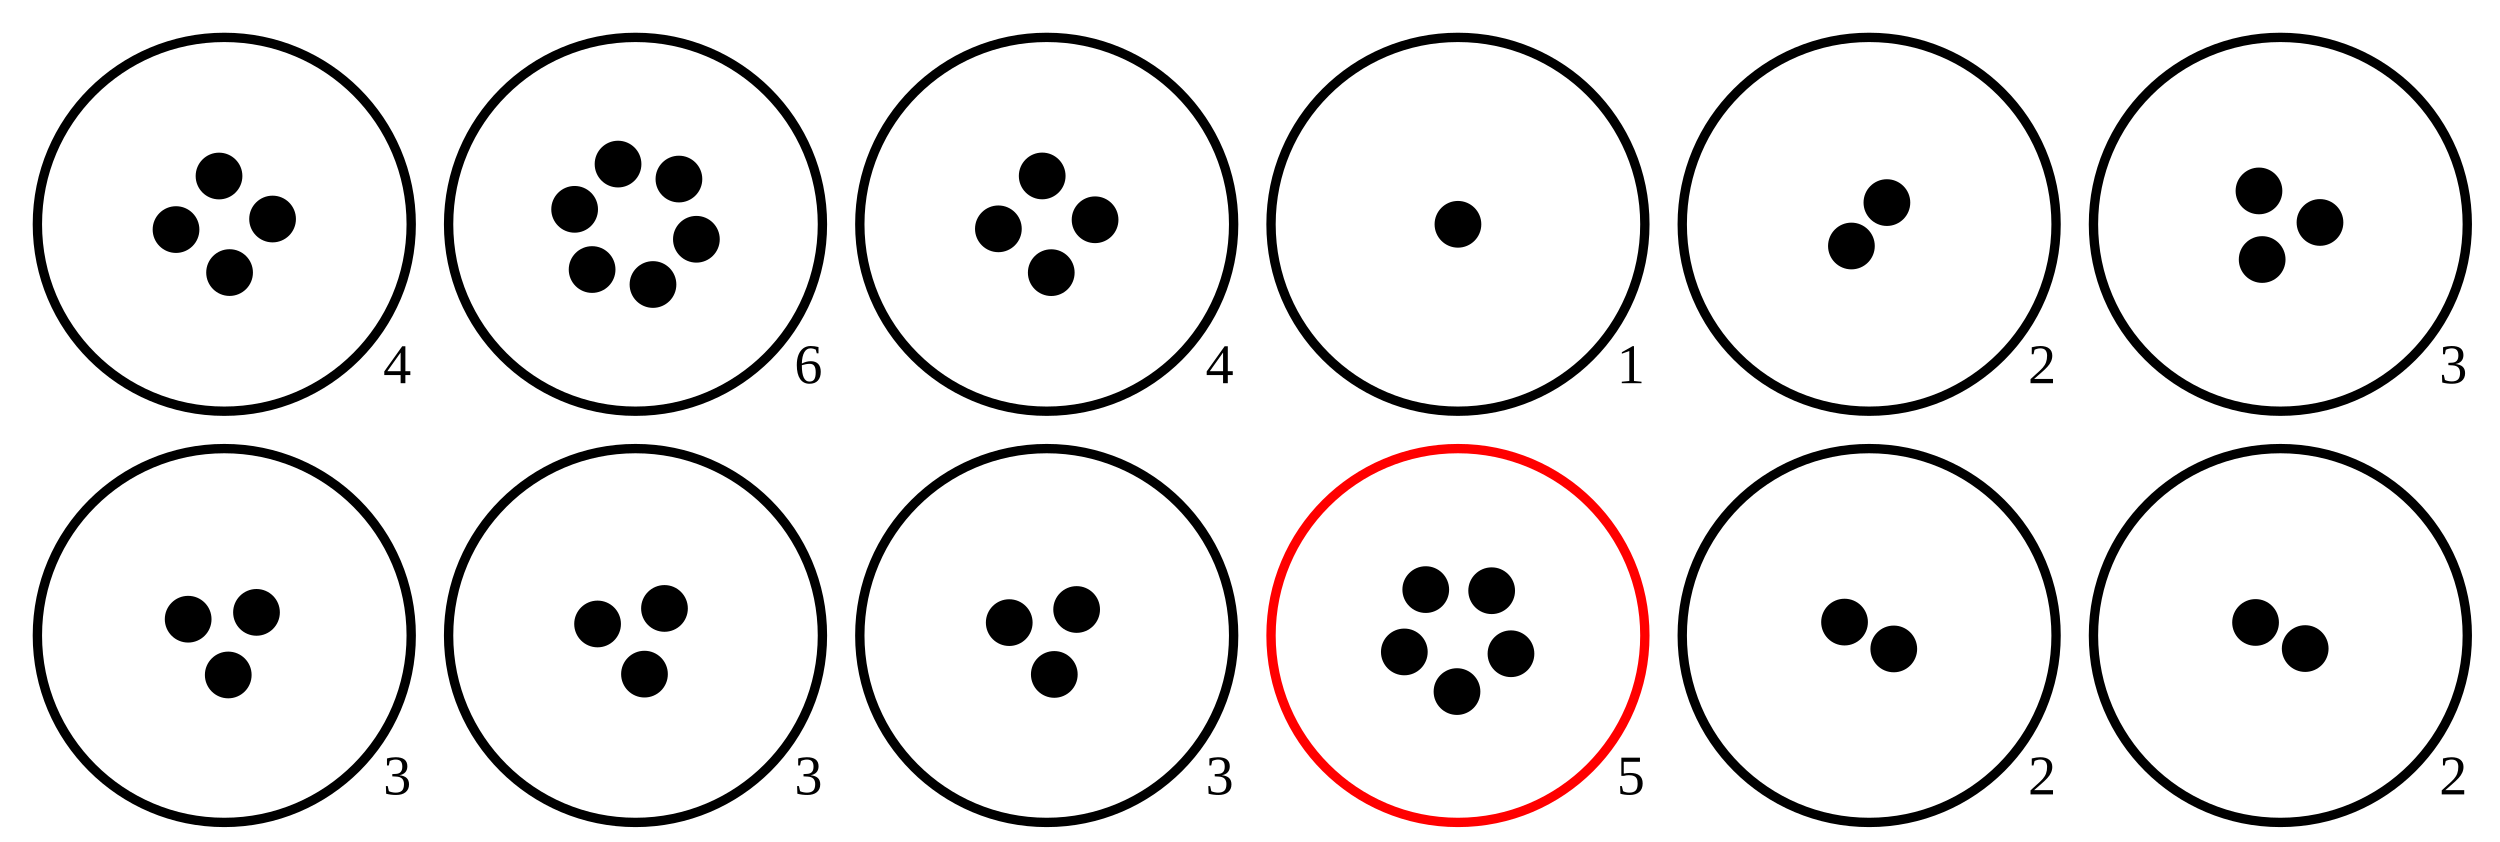
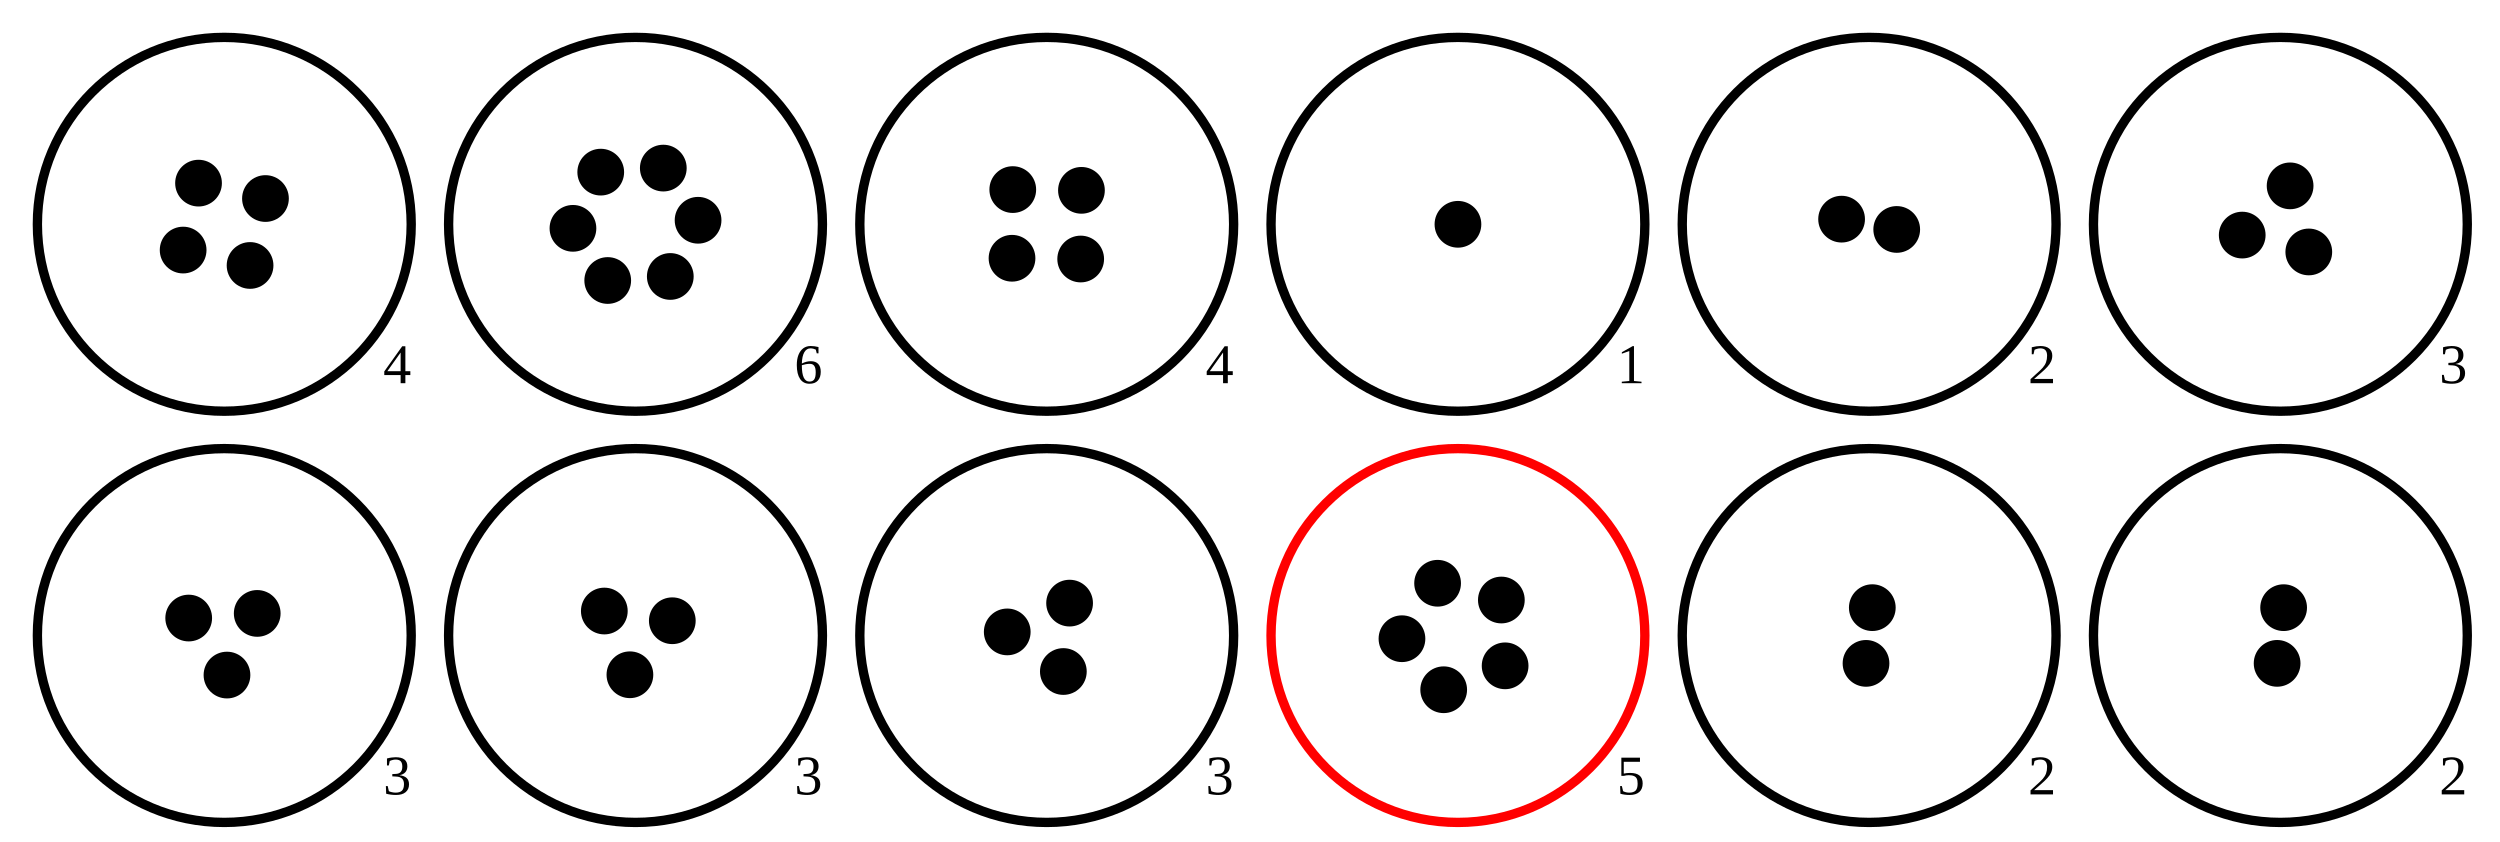
<svg xmlns="http://www.w3.org/2000/svg" width="535" height="180">
  <style>
        circle {
          fill: none;
          stroke: #000;
          stroke-width: 2;
        }
        .bean {
          fill: #000
        }
        .highlight {
          stroke: red;
        }
      </style>
  <circle cx="48.0" cy="48.0" r="40" />
  <text x="82.0" y="82.0">4</text>
  <circle cx="136.0" cy="48.0" r="40" />
  <text x="170.0" y="82.0">6</text>
  <circle cx="224.0" cy="48.0" r="40" />
  <text x="258.0" y="82.0">4</text>
  <circle cx="312.0" cy="48.0" r="40" />
  <text x="346.0" y="82.0">1</text>
  <circle cx="400.0" cy="48.0" r="40" />
  <text x="434.0" y="82.0">2</text>
  <circle cx="488.0" cy="48.0" r="40" />
  <text x="522.0" y="82.0">3</text>
  <circle cx="48.0" cy="136.0" r="40" />
  <text x="82.0" y="170.0">3</text>
  <circle cx="136.0" cy="136.0" r="40" />
  <text x="170.0" y="170.0">3</text>
  <circle cx="224.0" cy="136.0" r="40" />
  <text x="258.0" y="170.0">3</text>
  <circle cx="312.0" cy="136.0" r="40" class="highlight" />
  <text x="346.0" y="170.0">5</text>
  <circle cx="400.0" cy="136.0" r="40" />
  <text x="434.0" y="170.0">2</text>
  <circle cx="488.0" cy="136.0" r="40" />
  <text x="522.0" y="170.0">2</text>
-   <circle cx="58.331" cy="46.871" r="4" class="bean" />
-   <circle cx="46.871" cy="37.669" r="4" class="bean" />
-   <circle cx="37.669" cy="49.129" r="4" class="bean" />
-   <circle cx="49.129" cy="58.331" r="4" class="bean" />
-   <circle cx="139.739" cy="60.885" r="4" class="bean" />
-   <circle cx="149.028" cy="51.204" r="4" class="bean" />
-   <circle cx="145.289" cy="38.319" r="4" class="bean" />
-   <circle cx="132.261" cy="35.115" r="4" class="bean" />
-   <circle cx="122.972" cy="44.796" r="4" class="bean" />
-   <circle cx="126.711" cy="57.681" r="4" class="bean" />
-   <circle cx="224.969" cy="58.347" r="4" class="bean" />
-   <circle cx="234.347" cy="47.031" r="4" class="bean" />
-   <circle cx="223.031" cy="37.653" r="4" class="bean" />
-   <circle cx="213.653" cy="48.969" r="4" class="bean" />
+   <circle cx="53.514" cy="56.809" r="4" class="bean" />
+   <circle cx="56.809" cy="42.486" r="4" class="bean" />
+   <circle cx="42.486" cy="39.191" r="4" class="bean" />
+   <circle cx="39.191" cy="53.514" r="4" class="bean" />
+   <circle cx="149.389" cy="47.137" r="4" class="bean" />
+   <circle cx="141.947" cy="35.973" r="4" class="bean" />
+   <circle cx="128.558" cy="36.837" r="4" class="bean" />
+   <circle cx="122.611" cy="48.863" r="4" class="bean" />
+   <circle cx="130.053" cy="60.027" r="4" class="bean" />
+   <circle cx="143.442" cy="59.163" r="4" class="bean" />
+   <circle cx="231.429" cy="40.733" r="4" class="bean" />
+   <circle cx="216.733" cy="40.571" r="4" class="bean" />
+   <circle cx="216.571" cy="55.267" r="4" class="bean" />
+   <circle cx="231.267" cy="55.429" r="4" class="bean" />
  <circle cx="312.0" cy="48.0" r="4" class="bean" />
-   <circle cx="403.797" cy="43.354" r="4" class="bean" />
-   <circle cx="396.203" cy="52.646" r="4" class="bean" />
-   <circle cx="496.476" cy="47.606" r="4" class="bean" />
-   <circle cx="483.421" cy="40.857" r="4" class="bean" />
-   <circle cx="484.103" cy="55.538" r="4" class="bean" />
-   <circle cx="54.89" cy="131.047" r="4" class="bean" />
-   <circle cx="40.266" cy="132.51" r="4" class="bean" />
-   <circle cx="48.845" cy="144.443" r="4" class="bean" />
-   <circle cx="142.199" cy="130.205" r="4" class="bean" />
-   <circle cx="127.882" cy="133.529" r="4" class="bean" />
-   <circle cx="137.919" cy="144.265" r="4" class="bean" />
-   <circle cx="230.402" cy="130.431" r="4" class="bean" />
-   <circle cx="215.976" cy="133.24" r="4" class="bean" />
-   <circle cx="225.621" cy="144.329" r="4" class="bean" />
-   <circle cx="319.217" cy="126.413" r="4" class="bean" />
-   <circle cx="305.112" cy="126.174" r="4" class="bean" />
-   <circle cx="300.526" cy="139.514" r="4" class="bean" />
-   <circle cx="311.797" cy="147.998" r="4" class="bean" />
-   <circle cx="323.348" cy="139.901" r="4" class="bean" />
-   <circle cx="405.268" cy="138.872" r="4" class="bean" />
-   <circle cx="394.732" cy="133.128" r="4" class="bean" />
-   <circle cx="493.31" cy="138.793" r="4" class="bean" />
-   <circle cx="482.69" cy="133.207" r="4" class="bean" />
+   <circle cx="405.898" cy="49.101" r="4" class="bean" />
+   <circle cx="394.102" cy="46.899" r="4" class="bean" />
+   <circle cx="490.083" cy="39.774" r="4" class="bean" />
+   <circle cx="479.835" cy="50.309" r="4" class="bean" />
+   <circle cx="494.082" cy="53.917" r="4" class="bean" />
+   <circle cx="55.045" cy="131.271" r="4" class="bean" />
+   <circle cx="40.382" cy="132.263" r="4" class="bean" />
+   <circle cx="48.573" cy="144.466" r="4" class="bean" />
+   <circle cx="143.874" cy="132.839" r="4" class="bean" />
+   <circle cx="129.325" cy="130.761" r="4" class="bean" />
+   <circle cx="134.801" cy="144.4" r="4" class="bean" />
+   <circle cx="227.557" cy="143.704" r="4" class="bean" />
+   <circle cx="228.893" cy="129.068" r="4" class="bean" />
+   <circle cx="215.55" cy="135.228" r="4" class="bean" />
+   <circle cx="321.29" cy="128.404" r="4" class="bean" />
+   <circle cx="307.647" cy="124.817" r="4" class="bean" />
+   <circle cx="300.02" cy="136.685" r="4" class="bean" />
+   <circle cx="308.949" cy="147.606" r="4" class="bean" />
+   <circle cx="322.095" cy="142.488" r="4" class="bean" />
+   <circle cx="400.673" cy="130.038" r="4" class="bean" />
+   <circle cx="399.327" cy="141.962" r="4" class="bean" />
+   <circle cx="488.697" cy="130.041" r="4" class="bean" />
+   <circle cx="487.303" cy="141.959" r="4" class="bean" />
</svg>
